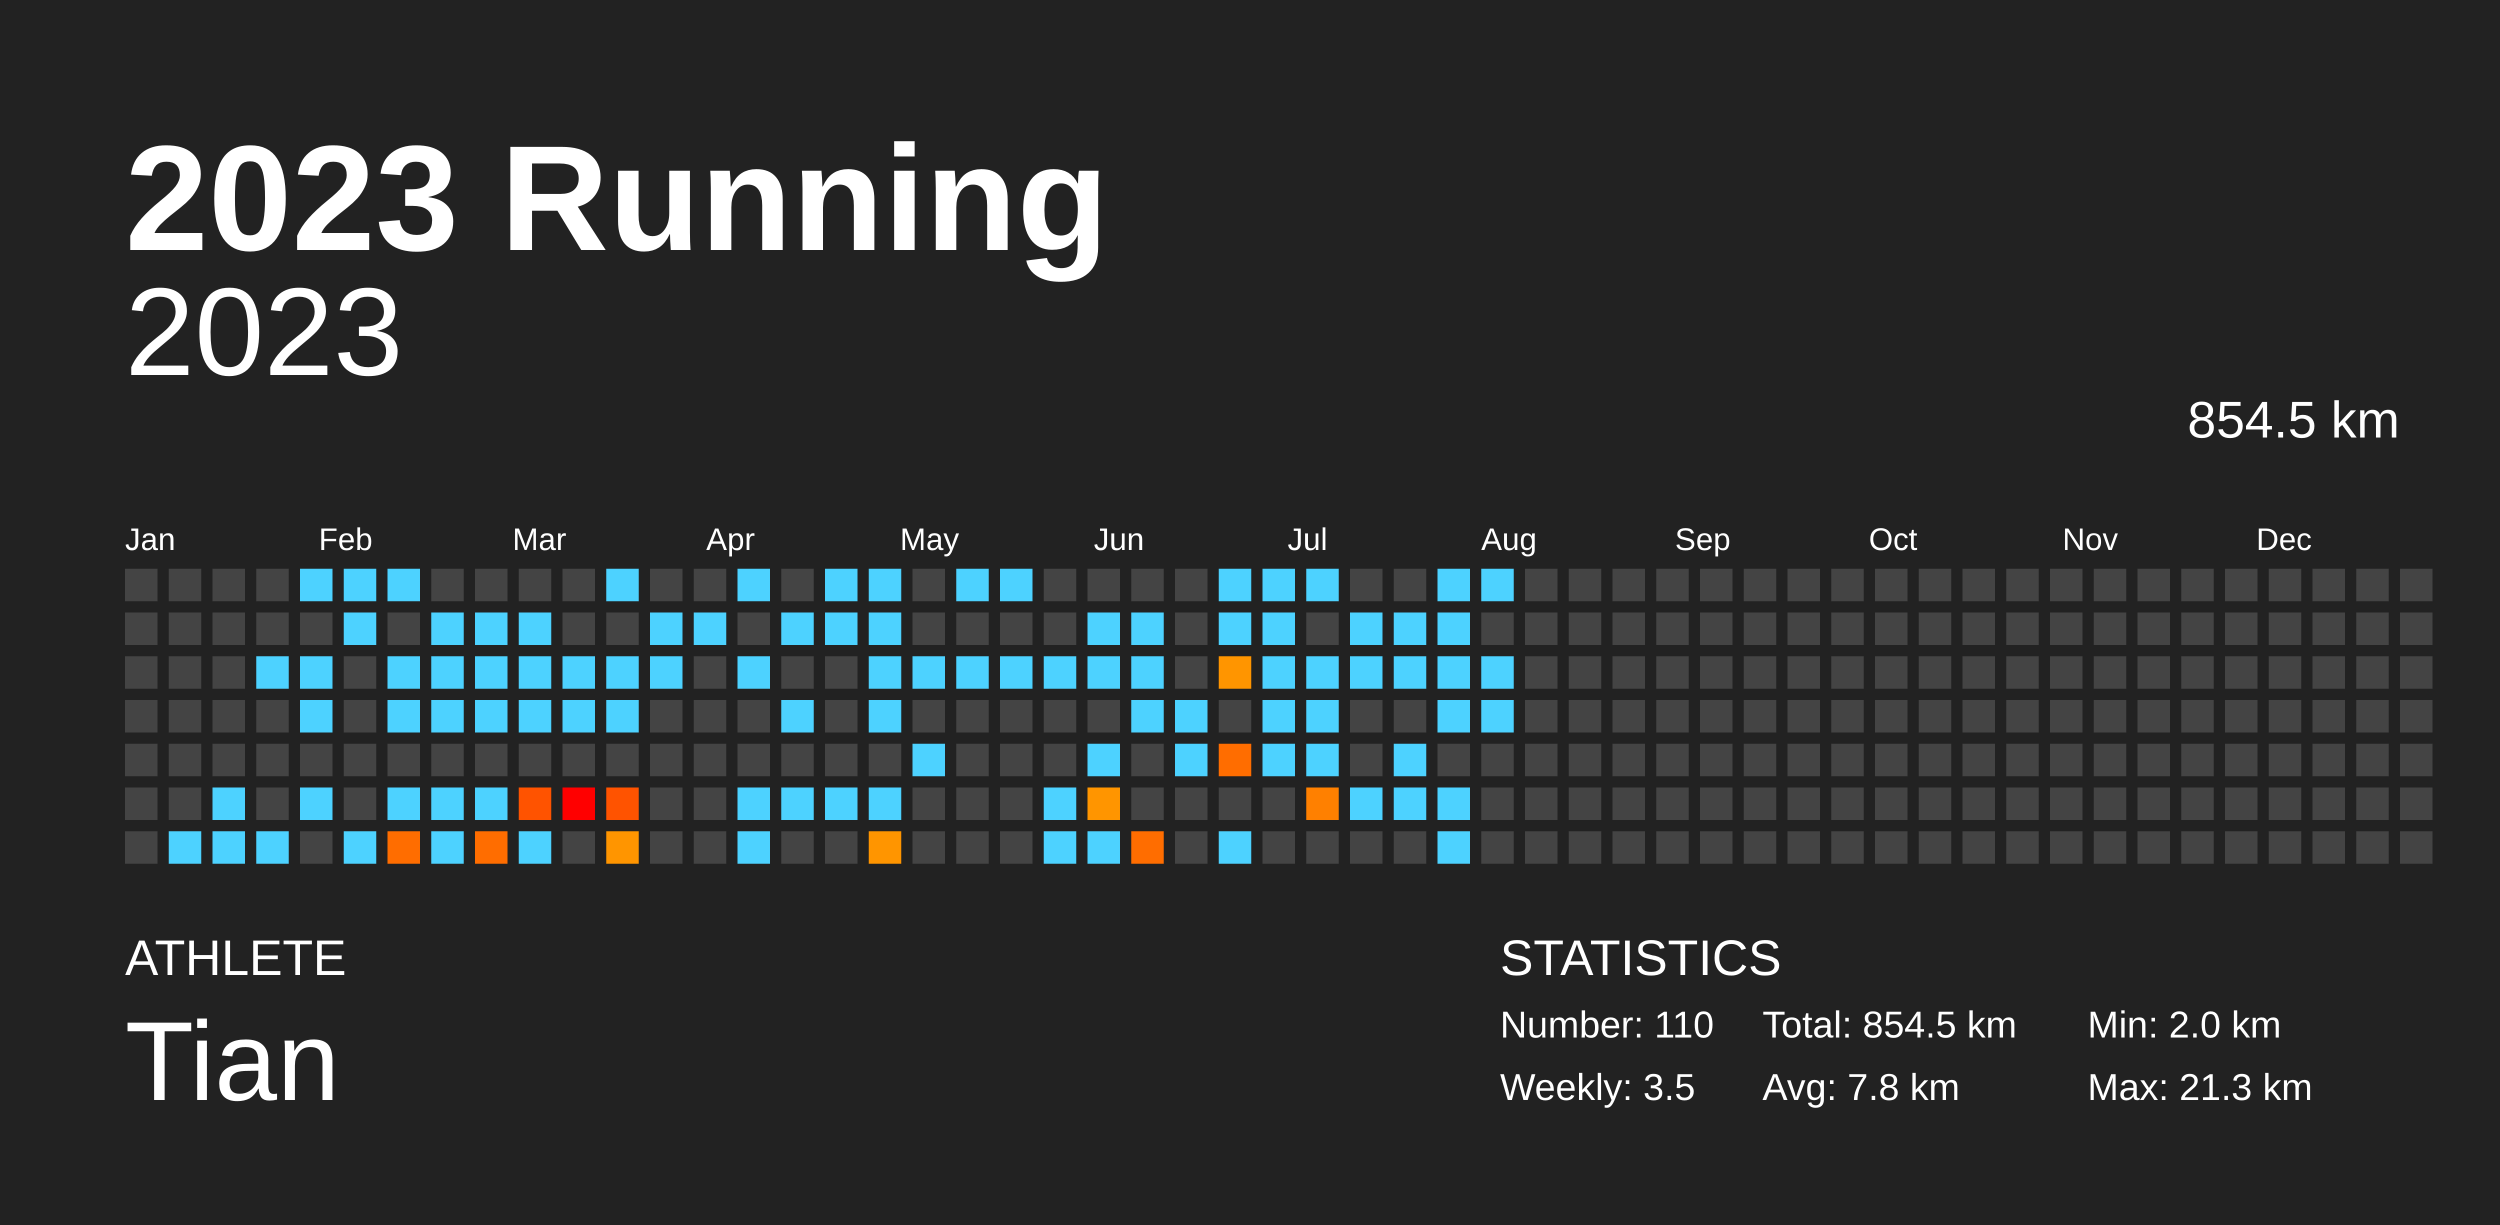
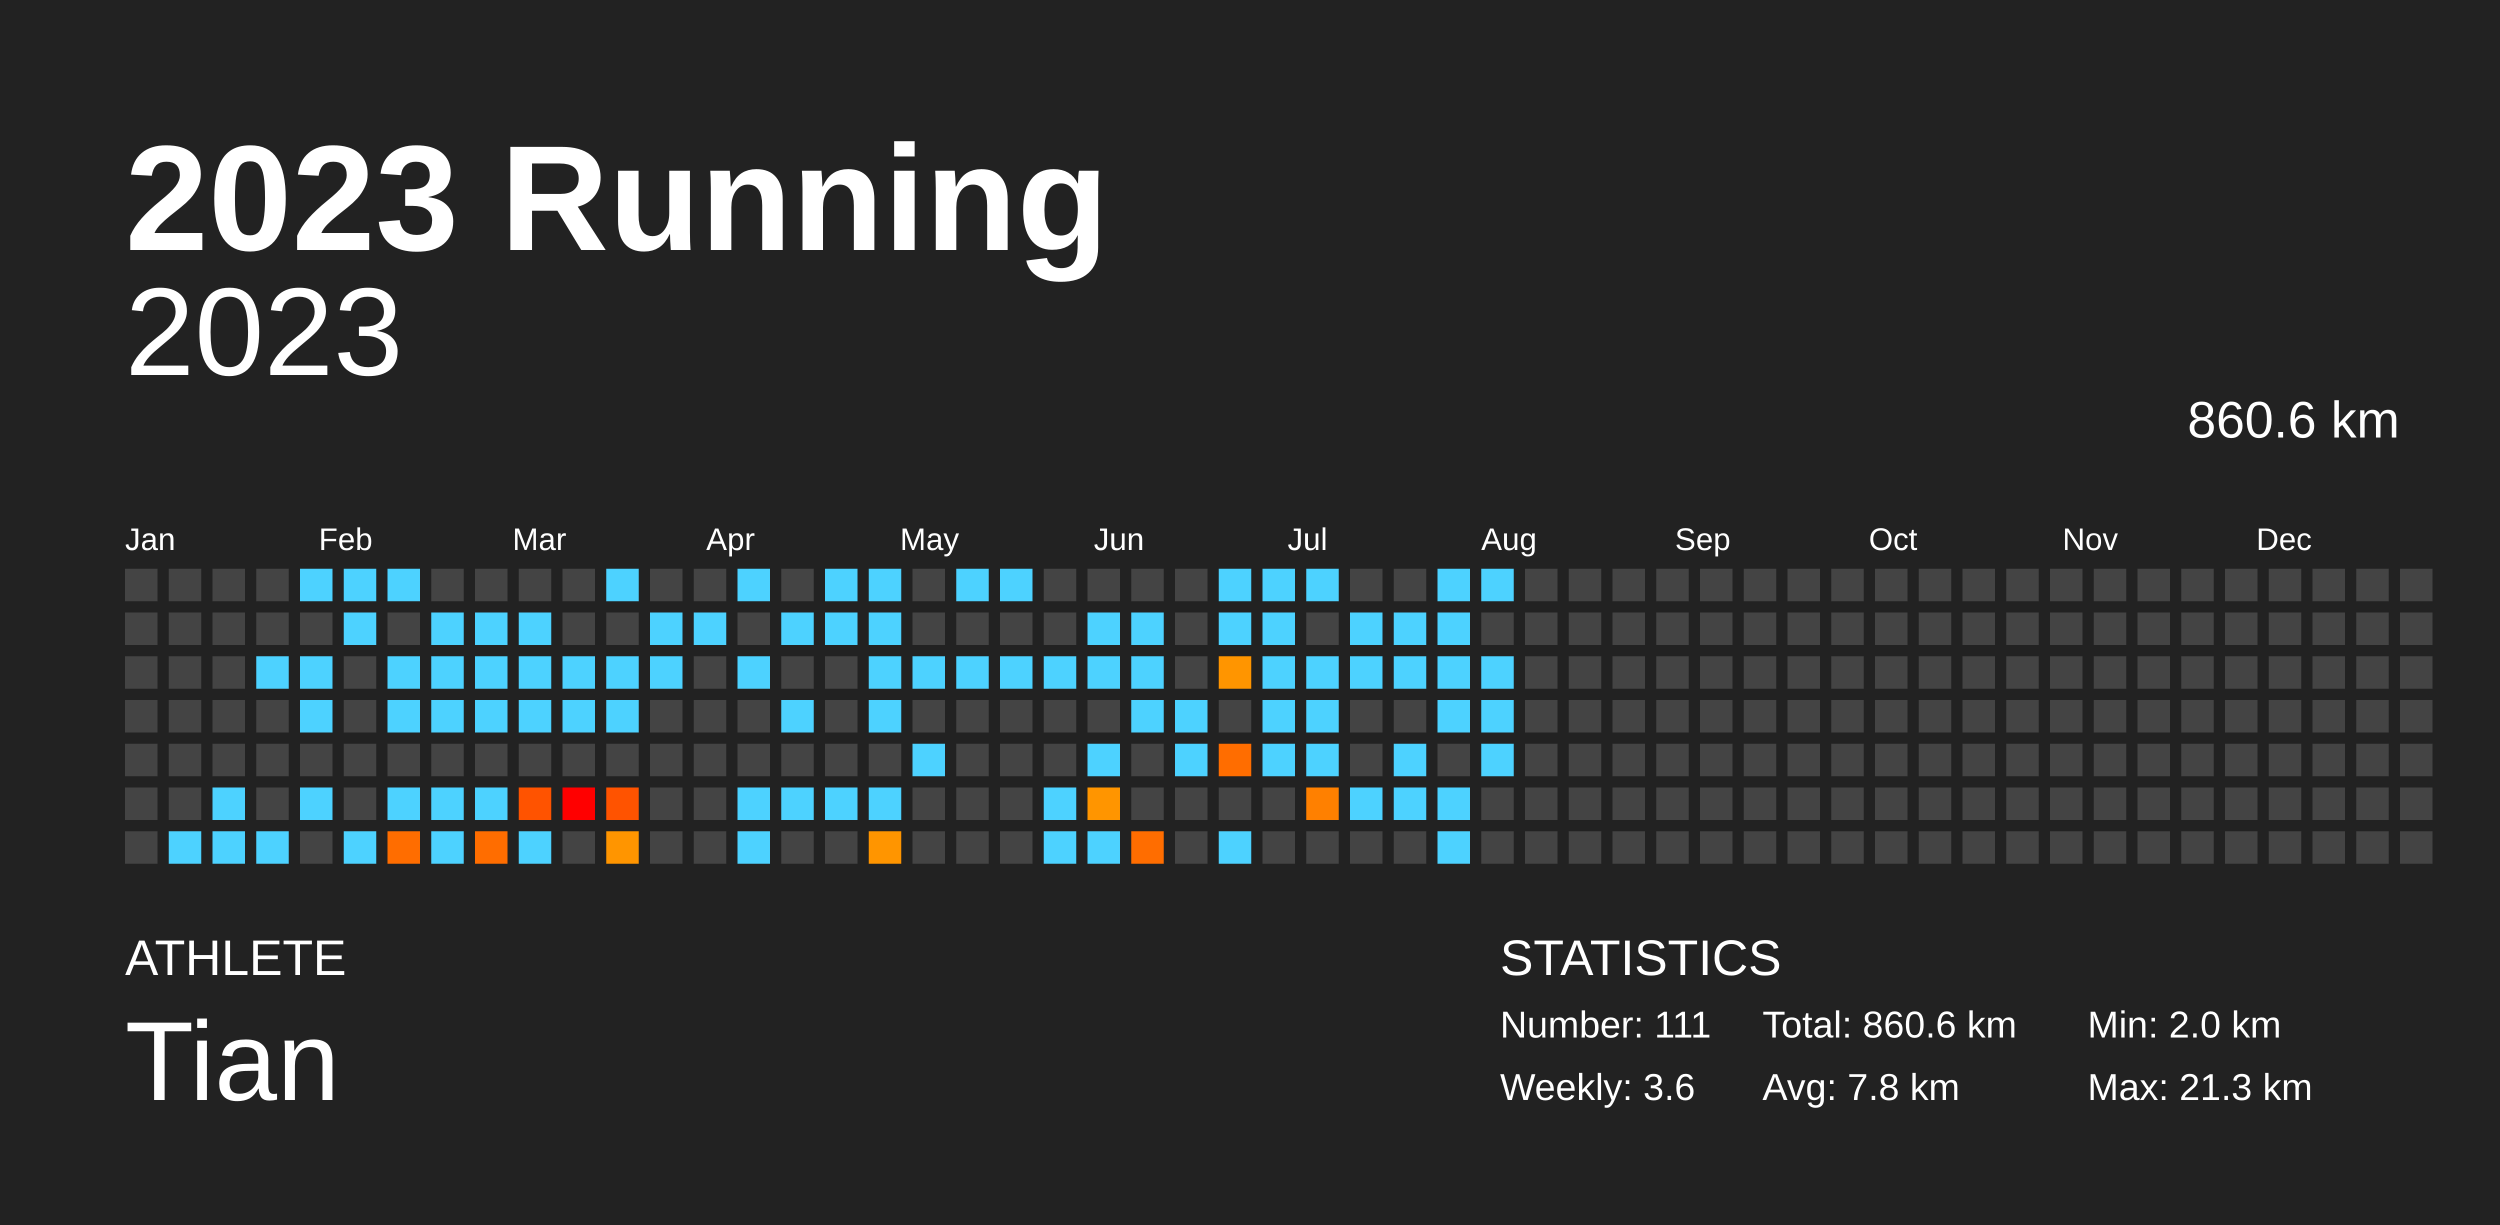
<svg xmlns="http://www.w3.org/2000/svg" baseProfile="full" height="98mm" version="1.1" viewBox="0,0,200,98" width="200mm">
  <defs />
  <rect fill="#222222" height="98" width="200" x="0" y="0" />
  <text fill="#FFFFFF" style="font-size:12px; font-family:Arial; font-weight:bold;" x="10" y="20">2023 Running</text>
  <text fill="#FFFFFF" style="font-size:4px; font-family:Arial" x="10" y="78">ATHLETE</text>
  <text fill="#FFFFFF" style="font-size:9px; font-family:Arial" x="10" y="88">Tian</text>
  <text fill="#FFFFFF" style="font-size:4px; font-family:Arial" x="120" y="78">STATISTICS</text>
-   <text fill="#FFFFFF" style="font-size:3px; font-family:Arial" x="120" y="83">Number: 110</text>
-   <text fill="#FFFFFF" style="font-size:3px; font-family:Arial" x="120" y="88">Weekly: 3.5</text>
-   <text fill="#FFFFFF" style="font-size:3px; font-family:Arial" x="141" y="83">Total: 854.5 km</text>
+   <text fill="#FFFFFF" style="font-size:3px; font-family:Arial" x="120" y="83">Number: 111</text>
+   <text fill="#FFFFFF" style="font-size:3px; font-family:Arial" x="120" y="88">Weekly: 3.6</text>
+   <text fill="#FFFFFF" style="font-size:3px; font-family:Arial" x="141" y="83">Total: 860.6 km</text>
  <text fill="#FFFFFF" style="font-size:3px; font-family:Arial" x="141" y="88">Avg: 7.8 km</text>
  <text fill="#FFFFFF" style="font-size:3px; font-family:Arial" x="167" y="83">Min: 2.0 km</text>
  <text fill="#FFFFFF" style="font-size:3px; font-family:Arial" x="167" y="88">Max: 21.3 km</text>
  <text alignment-baseline="hanging" fill="#FFFFFF" style="font-size:10.0px; font-family:Arial;" x="10" y="30">2023</text>
-   <text alignment-baseline="hanging" fill="#FFFFFF" style="font-size:4.125px; font-family:Arial;" x="175" y="35">854.5 km</text>
+   <text alignment-baseline="hanging" fill="#FFFFFF" style="font-size:4.125px; font-family:Arial;" x="175" y="35">860.6 km</text>
  <text fill="#FFFFFF" style="font-size:2.5px; font-family:Arial" x="10.0" y="44">Jan</text>
  <text fill="#FFFFFF" style="font-size:2.5px; font-family:Arial" x="25.5" y="44">Feb</text>
  <text fill="#FFFFFF" style="font-size:2.5px; font-family:Arial" x="41.0" y="44">Mar</text>
  <text fill="#FFFFFF" style="font-size:2.5px; font-family:Arial" x="56.5" y="44">Apr</text>
  <text fill="#FFFFFF" style="font-size:2.5px; font-family:Arial" x="72.0" y="44">May</text>
  <text fill="#FFFFFF" style="font-size:2.5px; font-family:Arial" x="87.5" y="44">Jun</text>
  <text fill="#FFFFFF" style="font-size:2.5px; font-family:Arial" x="103.0" y="44">Jul</text>
  <text fill="#FFFFFF" style="font-size:2.5px; font-family:Arial" x="118.5" y="44">Aug</text>
  <text fill="#FFFFFF" style="font-size:2.5px; font-family:Arial" x="134.0" y="44">Sep</text>
  <text fill="#FFFFFF" style="font-size:2.5px; font-family:Arial" x="149.5" y="44">Oct</text>
  <text fill="#FFFFFF" style="font-size:2.5px; font-family:Arial" x="165.0" y="44">Nov</text>
  <text fill="#FFFFFF" style="font-size:2.5px; font-family:Arial" x="180.5" y="44">Dec</text>
  <rect fill="#444444" height="2.6" width="2.6" x="10.0" y="45.5" />
  <rect fill="#444444" height="2.6" width="2.6" x="10.0" y="49.0" />
  <rect fill="#444444" height="2.6" width="2.6" x="10.0" y="52.5" />
  <rect fill="#444444" height="2.6" width="2.6" x="10.0" y="56.0" />
  <rect fill="#444444" height="2.6" width="2.6" x="10.0" y="59.5" />
  <rect fill="#444444" height="2.6" width="2.6" x="10.0" y="63.0" />
  <rect fill="#444444" height="2.6" width="2.6" x="10.0" y="66.5" />
  <rect fill="#444444" height="2.6" width="2.6" x="13.5" y="45.5" />
  <rect fill="#444444" height="2.6" width="2.6" x="13.5" y="49.0" />
  <rect fill="#444444" height="2.6" width="2.6" x="13.5" y="52.5" />
  <rect fill="#444444" height="2.6" width="2.6" x="13.5" y="56.0" />
  <rect fill="#444444" height="2.6" width="2.6" x="13.5" y="59.5" />
  <rect fill="#444444" height="2.6" width="2.6" x="13.5" y="63.0" />
  <rect fill="#4dd2ff" height="2.6" width="2.6" x="13.5" y="66.5" />
  <rect fill="#444444" height="2.6" width="2.6" x="17.0" y="45.5" />
  <rect fill="#444444" height="2.6" width="2.6" x="17.0" y="49.0" />
  <rect fill="#444444" height="2.6" width="2.6" x="17.0" y="52.5" />
  <rect fill="#444444" height="2.6" width="2.6" x="17.0" y="56.0" />
  <rect fill="#444444" height="2.6" width="2.6" x="17.0" y="59.5" />
  <rect fill="#4dd2ff" height="2.6" width="2.6" x="17.0" y="63.0" />
  <rect fill="#4dd2ff" height="2.6" width="2.6" x="17.0" y="66.5" />
  <rect fill="#444444" height="2.6" width="2.6" x="20.5" y="45.5" />
  <rect fill="#444444" height="2.6" width="2.6" x="20.5" y="49.0" />
  <rect fill="#4dd2ff" height="2.6" width="2.6" x="20.5" y="52.5" />
  <rect fill="#444444" height="2.6" width="2.6" x="20.5" y="56.0" />
  <rect fill="#444444" height="2.6" width="2.6" x="20.5" y="59.5" />
  <rect fill="#444444" height="2.6" width="2.6" x="20.5" y="63.0" />
  <rect fill="#4dd2ff" height="2.6" width="2.6" x="20.5" y="66.5" />
  <rect fill="#4dd2ff" height="2.6" width="2.6" x="24.0" y="45.5" />
  <rect fill="#444444" height="2.6" width="2.6" x="24.0" y="49.0" />
  <rect fill="#4dd2ff" height="2.6" width="2.6" x="24.0" y="52.5" />
  <rect fill="#4dd2ff" height="2.6" width="2.6" x="24.0" y="56.0" />
  <rect fill="#444444" height="2.6" width="2.6" x="24.0" y="59.5" />
  <rect fill="#4dd2ff" height="2.6" width="2.6" x="24.0" y="63.0" />
  <rect fill="#444444" height="2.6" width="2.6" x="24.0" y="66.5" />
  <rect fill="#4dd2ff" height="2.6" width="2.6" x="27.5" y="45.5" />
  <rect fill="#4dd2ff" height="2.6" width="2.6" x="27.5" y="49.0" />
  <rect fill="#444444" height="2.6" width="2.6" x="27.5" y="52.5" />
  <rect fill="#444444" height="2.6" width="2.6" x="27.5" y="56.0" />
  <rect fill="#444444" height="2.6" width="2.6" x="27.5" y="59.5" />
  <rect fill="#444444" height="2.6" width="2.6" x="27.5" y="63.0" />
  <rect fill="#4dd2ff" height="2.6" width="2.6" x="27.5" y="66.5" />
  <rect fill="#4dd2ff" height="2.6" width="2.6" x="31.0" y="45.5" />
  <rect fill="#444444" height="2.6" width="2.6" x="31.0" y="49.0" />
  <rect fill="#4dd2ff" height="2.6" width="2.6" x="31.0" y="52.5" />
  <rect fill="#4dd2ff" height="2.6" width="2.6" x="31.0" y="56.0" />
  <rect fill="#444444" height="2.6" width="2.6" x="31.0" y="59.5" />
  <rect fill="#4dd2ff" height="2.6" width="2.6" x="31.0" y="63.0" />
  <rect fill="#ff6d00" height="2.6" width="2.6" x="31.0" y="66.5" />
  <rect fill="#444444" height="2.6" width="2.6" x="34.5" y="45.5" />
  <rect fill="#4dd2ff" height="2.6" width="2.6" x="34.5" y="49.0" />
  <rect fill="#4dd2ff" height="2.6" width="2.6" x="34.5" y="52.5" />
  <rect fill="#4dd2ff" height="2.6" width="2.6" x="34.5" y="56.0" />
  <rect fill="#444444" height="2.6" width="2.6" x="34.5" y="59.5" />
  <rect fill="#4dd2ff" height="2.6" width="2.6" x="34.5" y="63.0" />
  <rect fill="#4dd2ff" height="2.6" width="2.6" x="34.5" y="66.5" />
  <rect fill="#444444" height="2.6" width="2.6" x="38.0" y="45.5" />
  <rect fill="#4dd2ff" height="2.6" width="2.6" x="38.0" y="49.0" />
  <rect fill="#4dd2ff" height="2.6" width="2.6" x="38.0" y="52.5" />
  <rect fill="#4dd2ff" height="2.6" width="2.6" x="38.0" y="56.0" />
  <rect fill="#444444" height="2.6" width="2.6" x="38.0" y="59.5" />
  <rect fill="#4dd2ff" height="2.6" width="2.6" x="38.0" y="63.0" />
  <rect fill="#ff6d00" height="2.6" width="2.6" x="38.0" y="66.5" />
  <rect fill="#444444" height="2.6" width="2.6" x="41.5" y="45.5" />
  <rect fill="#4dd2ff" height="2.6" width="2.6" x="41.5" y="49.0" />
  <rect fill="#4dd2ff" height="2.6" width="2.6" x="41.5" y="52.5" />
  <rect fill="#4dd2ff" height="2.6" width="2.6" x="41.5" y="56.0" />
  <rect fill="#444444" height="2.6" width="2.6" x="41.5" y="59.5" />
  <rect fill="#ff5300" height="2.6" width="2.6" x="41.5" y="63.0" />
  <rect fill="#4dd2ff" height="2.6" width="2.6" x="41.5" y="66.5" />
  <rect fill="#444444" height="2.6" width="2.6" x="45.0" y="45.5" />
  <rect fill="#444444" height="2.6" width="2.6" x="45.0" y="49.0" />
  <rect fill="#4dd2ff" height="2.6" width="2.6" x="45.0" y="52.5" />
  <rect fill="#4dd2ff" height="2.6" width="2.6" x="45.0" y="56.0" />
  <rect fill="#444444" height="2.6" width="2.6" x="45.0" y="59.5" />
  <rect fill="red" height="2.6" width="2.6" x="45.0" y="63.0" />
  <rect fill="#444444" height="2.6" width="2.6" x="45.0" y="66.5" />
  <rect fill="#4dd2ff" height="2.6" width="2.6" x="48.5" y="45.5" />
  <rect fill="#444444" height="2.6" width="2.6" x="48.5" y="49.0" />
  <rect fill="#4dd2ff" height="2.6" width="2.6" x="48.5" y="52.5" />
  <rect fill="#4dd2ff" height="2.6" width="2.6" x="48.5" y="56.0" />
  <rect fill="#444444" height="2.6" width="2.6" x="48.5" y="59.5" />
  <rect fill="#ff5300" height="2.6" width="2.6" x="48.5" y="63.0" />
  <rect fill="#ff9500" height="2.6" width="2.6" x="48.5" y="66.5" />
  <rect fill="#444444" height="2.6" width="2.6" x="52.0" y="45.5" />
  <rect fill="#4dd2ff" height="2.6" width="2.6" x="52.0" y="49.0" />
  <rect fill="#4dd2ff" height="2.6" width="2.6" x="52.0" y="52.5" />
  <rect fill="#444444" height="2.6" width="2.6" x="52.0" y="56.0" />
  <rect fill="#444444" height="2.6" width="2.6" x="52.0" y="59.5" />
  <rect fill="#444444" height="2.6" width="2.6" x="52.0" y="63.0" />
  <rect fill="#444444" height="2.6" width="2.6" x="52.0" y="66.5" />
  <rect fill="#444444" height="2.6" width="2.6" x="55.5" y="45.5" />
  <rect fill="#4dd2ff" height="2.6" width="2.6" x="55.5" y="49.0" />
  <rect fill="#444444" height="2.6" width="2.6" x="55.5" y="52.5" />
  <rect fill="#444444" height="2.6" width="2.6" x="55.5" y="56.0" />
  <rect fill="#444444" height="2.6" width="2.6" x="55.5" y="59.5" />
  <rect fill="#444444" height="2.6" width="2.6" x="55.5" y="63.0" />
  <rect fill="#444444" height="2.6" width="2.6" x="55.5" y="66.5" />
  <rect fill="#4dd2ff" height="2.6" width="2.6" x="59.0" y="45.5" />
  <rect fill="#444444" height="2.6" width="2.6" x="59.0" y="49.0" />
  <rect fill="#4dd2ff" height="2.6" width="2.6" x="59.0" y="52.5" />
  <rect fill="#444444" height="2.6" width="2.6" x="59.0" y="56.0" />
  <rect fill="#444444" height="2.6" width="2.6" x="59.0" y="59.5" />
  <rect fill="#4dd2ff" height="2.6" width="2.6" x="59.0" y="63.0" />
  <rect fill="#4dd2ff" height="2.6" width="2.6" x="59.0" y="66.5" />
  <rect fill="#444444" height="2.6" width="2.6" x="62.5" y="45.5" />
  <rect fill="#4dd2ff" height="2.6" width="2.6" x="62.5" y="49.0" />
  <rect fill="#444444" height="2.6" width="2.6" x="62.5" y="52.5" />
  <rect fill="#4dd2ff" height="2.6" width="2.6" x="62.5" y="56.0" />
  <rect fill="#444444" height="2.6" width="2.6" x="62.5" y="59.5" />
  <rect fill="#4dd2ff" height="2.6" width="2.6" x="62.5" y="63.0" />
  <rect fill="#444444" height="2.6" width="2.6" x="62.5" y="66.5" />
  <rect fill="#4dd2ff" height="2.6" width="2.6" x="66.0" y="45.5" />
  <rect fill="#4dd2ff" height="2.6" width="2.6" x="66.0" y="49.0" />
  <rect fill="#444444" height="2.6" width="2.6" x="66.0" y="52.5" />
  <rect fill="#444444" height="2.6" width="2.6" x="66.0" y="56.0" />
  <rect fill="#444444" height="2.6" width="2.6" x="66.0" y="59.5" />
  <rect fill="#4dd2ff" height="2.6" width="2.6" x="66.0" y="63.0" />
  <rect fill="#444444" height="2.6" width="2.6" x="66.0" y="66.5" />
  <rect fill="#4dd2ff" height="2.6" width="2.6" x="69.5" y="45.5" />
  <rect fill="#4dd2ff" height="2.6" width="2.6" x="69.5" y="49.0" />
  <rect fill="#4dd2ff" height="2.6" width="2.6" x="69.5" y="52.5" />
  <rect fill="#4dd2ff" height="2.6" width="2.6" x="69.5" y="56.0" />
  <rect fill="#444444" height="2.6" width="2.6" x="69.5" y="59.5" />
  <rect fill="#4dd2ff" height="2.6" width="2.6" x="69.5" y="63.0" />
  <rect fill="#ff9500" height="2.6" width="2.6" x="69.5" y="66.5" />
  <rect fill="#444444" height="2.6" width="2.6" x="73.0" y="45.5" />
  <rect fill="#444444" height="2.6" width="2.6" x="73.0" y="49.0" />
  <rect fill="#4dd2ff" height="2.6" width="2.6" x="73.0" y="52.5" />
  <rect fill="#444444" height="2.6" width="2.6" x="73.0" y="56.0" />
  <rect fill="#4dd2ff" height="2.6" width="2.6" x="73.0" y="59.5" />
  <rect fill="#444444" height="2.6" width="2.6" x="73.0" y="63.0" />
  <rect fill="#444444" height="2.6" width="2.6" x="73.0" y="66.5" />
  <rect fill="#4dd2ff" height="2.6" width="2.6" x="76.5" y="45.5" />
  <rect fill="#444444" height="2.6" width="2.6" x="76.5" y="49.0" />
  <rect fill="#4dd2ff" height="2.6" width="2.6" x="76.5" y="52.5" />
  <rect fill="#444444" height="2.6" width="2.6" x="76.5" y="56.0" />
  <rect fill="#444444" height="2.6" width="2.6" x="76.5" y="59.5" />
  <rect fill="#444444" height="2.6" width="2.6" x="76.5" y="63.0" />
  <rect fill="#444444" height="2.6" width="2.6" x="76.5" y="66.5" />
  <rect fill="#4dd2ff" height="2.6" width="2.6" x="80.0" y="45.5" />
  <rect fill="#444444" height="2.6" width="2.6" x="80.0" y="49.0" />
  <rect fill="#4dd2ff" height="2.6" width="2.6" x="80.0" y="52.5" />
  <rect fill="#444444" height="2.6" width="2.6" x="80.0" y="56.0" />
  <rect fill="#444444" height="2.6" width="2.6" x="80.0" y="59.5" />
  <rect fill="#444444" height="2.6" width="2.6" x="80.0" y="63.0" />
  <rect fill="#444444" height="2.6" width="2.6" x="80.0" y="66.5" />
  <rect fill="#444444" height="2.6" width="2.6" x="83.5" y="45.5" />
  <rect fill="#444444" height="2.6" width="2.6" x="83.5" y="49.0" />
  <rect fill="#4dd2ff" height="2.6" width="2.6" x="83.5" y="52.5" />
  <rect fill="#444444" height="2.6" width="2.6" x="83.5" y="56.0" />
  <rect fill="#444444" height="2.6" width="2.6" x="83.5" y="59.5" />
  <rect fill="#4dd2ff" height="2.6" width="2.6" x="83.5" y="63.0" />
  <rect fill="#4dd2ff" height="2.6" width="2.6" x="83.5" y="66.5" />
  <rect fill="#444444" height="2.6" width="2.6" x="87.0" y="45.5" />
  <rect fill="#4dd2ff" height="2.6" width="2.6" x="87.0" y="49.0" />
  <rect fill="#4dd2ff" height="2.6" width="2.6" x="87.0" y="52.5" />
  <rect fill="#444444" height="2.6" width="2.6" x="87.0" y="56.0" />
  <rect fill="#4dd2ff" height="2.6" width="2.6" x="87.0" y="59.5" />
  <rect fill="#ff9500" height="2.6" width="2.6" x="87.0" y="63.0" />
  <rect fill="#4dd2ff" height="2.6" width="2.6" x="87.0" y="66.5" />
  <rect fill="#444444" height="2.6" width="2.6" x="90.5" y="45.5" />
  <rect fill="#4dd2ff" height="2.6" width="2.6" x="90.5" y="49.0" />
  <rect fill="#4dd2ff" height="2.6" width="2.6" x="90.5" y="52.5" />
  <rect fill="#4dd2ff" height="2.6" width="2.6" x="90.5" y="56.0" />
  <rect fill="#444444" height="2.6" width="2.6" x="90.5" y="59.5" />
  <rect fill="#444444" height="2.6" width="2.6" x="90.5" y="63.0" />
  <rect fill="#ff6d00" height="2.6" width="2.6" x="90.5" y="66.5" />
  <rect fill="#444444" height="2.6" width="2.6" x="94.0" y="45.5" />
  <rect fill="#444444" height="2.6" width="2.6" x="94.0" y="49.0" />
  <rect fill="#444444" height="2.6" width="2.6" x="94.0" y="52.5" />
  <rect fill="#4dd2ff" height="2.6" width="2.6" x="94.0" y="56.0" />
  <rect fill="#4dd2ff" height="2.6" width="2.6" x="94.0" y="59.5" />
  <rect fill="#444444" height="2.6" width="2.6" x="94.0" y="63.0" />
  <rect fill="#444444" height="2.6" width="2.6" x="94.0" y="66.5" />
  <rect fill="#4dd2ff" height="2.6" width="2.6" x="97.5" y="45.5" />
  <rect fill="#4dd2ff" height="2.6" width="2.6" x="97.5" y="49.0" />
  <rect fill="#ff9500" height="2.6" width="2.6" x="97.5" y="52.5" />
  <rect fill="#444444" height="2.6" width="2.6" x="97.5" y="56.0" />
  <rect fill="#ff6d00" height="2.6" width="2.6" x="97.5" y="59.5" />
  <rect fill="#444444" height="2.6" width="2.6" x="97.5" y="63.0" />
  <rect fill="#4dd2ff" height="2.6" width="2.6" x="97.5" y="66.5" />
  <rect fill="#4dd2ff" height="2.6" width="2.6" x="101.0" y="45.5" />
  <rect fill="#4dd2ff" height="2.6" width="2.6" x="101.0" y="49.0" />
  <rect fill="#4dd2ff" height="2.6" width="2.6" x="101.0" y="52.5" />
  <rect fill="#4dd2ff" height="2.6" width="2.6" x="101.0" y="56.0" />
  <rect fill="#4dd2ff" height="2.6" width="2.6" x="101.0" y="59.5" />
  <rect fill="#444444" height="2.6" width="2.6" x="101.0" y="63.0" />
  <rect fill="#444444" height="2.6" width="2.6" x="101.0" y="66.5" />
  <rect fill="#4dd2ff" height="2.6" width="2.6" x="104.5" y="45.5" />
  <rect fill="#444444" height="2.6" width="2.6" x="104.5" y="49.0" />
  <rect fill="#4dd2ff" height="2.6" width="2.6" x="104.5" y="52.5" />
  <rect fill="#4dd2ff" height="2.6" width="2.6" x="104.5" y="56.0" />
  <rect fill="#4dd2ff" height="2.6" width="2.6" x="104.5" y="59.5" />
  <rect fill="#ff8000" height="2.6" width="2.6" x="104.5" y="63.0" />
  <rect fill="#444444" height="2.6" width="2.6" x="104.5" y="66.5" />
  <rect fill="#444444" height="2.6" width="2.6" x="108.0" y="45.5" />
  <rect fill="#4dd2ff" height="2.6" width="2.6" x="108.0" y="49.0" />
  <rect fill="#4dd2ff" height="2.6" width="2.6" x="108.0" y="52.5" />
  <rect fill="#444444" height="2.6" width="2.6" x="108.0" y="56.0" />
  <rect fill="#444444" height="2.6" width="2.6" x="108.0" y="59.5" />
  <rect fill="#4dd2ff" height="2.6" width="2.6" x="108.0" y="63.0" />
  <rect fill="#444444" height="2.6" width="2.6" x="108.0" y="66.5" />
  <rect fill="#444444" height="2.6" width="2.6" x="111.5" y="45.5" />
  <rect fill="#4dd2ff" height="2.6" width="2.6" x="111.5" y="49.0" />
  <rect fill="#4dd2ff" height="2.6" width="2.6" x="111.5" y="52.5" />
  <rect fill="#444444" height="2.6" width="2.6" x="111.5" y="56.0" />
  <rect fill="#4dd2ff" height="2.6" width="2.6" x="111.5" y="59.5" />
  <rect fill="#4dd2ff" height="2.6" width="2.6" x="111.5" y="63.0" />
  <rect fill="#444444" height="2.6" width="2.6" x="111.5" y="66.5" />
  <rect fill="#4dd2ff" height="2.6" width="2.6" x="115.0" y="45.5" />
  <rect fill="#4dd2ff" height="2.6" width="2.6" x="115.0" y="49.0" />
  <rect fill="#4dd2ff" height="2.6" width="2.6" x="115.0" y="52.5" />
  <rect fill="#4dd2ff" height="2.6" width="2.6" x="115.0" y="56.0" />
  <rect fill="#444444" height="2.6" width="2.6" x="115.0" y="59.5" />
  <rect fill="#4dd2ff" height="2.6" width="2.6" x="115.0" y="63.0" />
  <rect fill="#4dd2ff" height="2.6" width="2.6" x="115.0" y="66.5" />
  <rect fill="#4dd2ff" height="2.6" width="2.6" x="118.5" y="45.5" />
  <rect fill="#444444" height="2.6" width="2.6" x="118.5" y="49.0" />
  <rect fill="#4dd2ff" height="2.6" width="2.6" x="118.5" y="52.5" />
  <rect fill="#4dd2ff" height="2.6" width="2.6" x="118.5" y="56.0" />
-   <rect fill="#444444" height="2.6" width="2.6" x="118.5" y="59.5" />
+   <rect fill="#4dd2ff" height="2.6" width="2.6" x="118.5" y="59.5" />
  <rect fill="#444444" height="2.6" width="2.6" x="118.5" y="63.0" />
  <rect fill="#444444" height="2.6" width="2.6" x="118.5" y="66.5" />
  <rect fill="#444444" height="2.6" width="2.6" x="122.0" y="45.5" />
  <rect fill="#444444" height="2.6" width="2.6" x="122.0" y="49.0" />
  <rect fill="#444444" height="2.6" width="2.6" x="122.0" y="52.5" />
  <rect fill="#444444" height="2.6" width="2.6" x="122.0" y="56.0" />
  <rect fill="#444444" height="2.6" width="2.6" x="122.0" y="59.5" />
  <rect fill="#444444" height="2.6" width="2.6" x="122.0" y="63.0" />
  <rect fill="#444444" height="2.6" width="2.6" x="122.0" y="66.5" />
  <rect fill="#444444" height="2.6" width="2.6" x="125.5" y="45.5" />
  <rect fill="#444444" height="2.6" width="2.6" x="125.5" y="49.0" />
  <rect fill="#444444" height="2.6" width="2.6" x="125.5" y="52.5" />
  <rect fill="#444444" height="2.6" width="2.6" x="125.5" y="56.0" />
  <rect fill="#444444" height="2.6" width="2.6" x="125.5" y="59.5" />
  <rect fill="#444444" height="2.6" width="2.6" x="125.5" y="63.0" />
  <rect fill="#444444" height="2.6" width="2.6" x="125.5" y="66.5" />
  <rect fill="#444444" height="2.6" width="2.6" x="129.0" y="45.5" />
  <rect fill="#444444" height="2.6" width="2.6" x="129.0" y="49.0" />
  <rect fill="#444444" height="2.6" width="2.6" x="129.0" y="52.5" />
  <rect fill="#444444" height="2.6" width="2.6" x="129.0" y="56.0" />
  <rect fill="#444444" height="2.6" width="2.6" x="129.0" y="59.5" />
  <rect fill="#444444" height="2.6" width="2.6" x="129.0" y="63.0" />
  <rect fill="#444444" height="2.6" width="2.6" x="129.0" y="66.5" />
  <rect fill="#444444" height="2.6" width="2.6" x="132.5" y="45.5" />
  <rect fill="#444444" height="2.6" width="2.6" x="132.5" y="49.0" />
  <rect fill="#444444" height="2.6" width="2.6" x="132.5" y="52.5" />
  <rect fill="#444444" height="2.6" width="2.6" x="132.5" y="56.0" />
  <rect fill="#444444" height="2.6" width="2.6" x="132.5" y="59.5" />
  <rect fill="#444444" height="2.6" width="2.6" x="132.5" y="63.0" />
  <rect fill="#444444" height="2.6" width="2.6" x="132.5" y="66.5" />
  <rect fill="#444444" height="2.6" width="2.6" x="136.0" y="45.5" />
  <rect fill="#444444" height="2.6" width="2.6" x="136.0" y="49.0" />
  <rect fill="#444444" height="2.6" width="2.6" x="136.0" y="52.5" />
  <rect fill="#444444" height="2.6" width="2.6" x="136.0" y="56.0" />
  <rect fill="#444444" height="2.6" width="2.6" x="136.0" y="59.5" />
  <rect fill="#444444" height="2.6" width="2.6" x="136.0" y="63.0" />
  <rect fill="#444444" height="2.6" width="2.6" x="136.0" y="66.5" />
  <rect fill="#444444" height="2.6" width="2.6" x="139.5" y="45.5" />
  <rect fill="#444444" height="2.6" width="2.6" x="139.5" y="49.0" />
  <rect fill="#444444" height="2.6" width="2.6" x="139.5" y="52.5" />
  <rect fill="#444444" height="2.6" width="2.6" x="139.5" y="56.0" />
  <rect fill="#444444" height="2.6" width="2.6" x="139.5" y="59.5" />
  <rect fill="#444444" height="2.6" width="2.6" x="139.5" y="63.0" />
  <rect fill="#444444" height="2.6" width="2.6" x="139.5" y="66.5" />
  <rect fill="#444444" height="2.6" width="2.6" x="143.0" y="45.5" />
  <rect fill="#444444" height="2.6" width="2.6" x="143.0" y="49.0" />
  <rect fill="#444444" height="2.6" width="2.6" x="143.0" y="52.5" />
  <rect fill="#444444" height="2.6" width="2.6" x="143.0" y="56.0" />
  <rect fill="#444444" height="2.6" width="2.6" x="143.0" y="59.5" />
  <rect fill="#444444" height="2.6" width="2.6" x="143.0" y="63.0" />
  <rect fill="#444444" height="2.6" width="2.6" x="143.0" y="66.5" />
  <rect fill="#444444" height="2.6" width="2.6" x="146.5" y="45.5" />
  <rect fill="#444444" height="2.6" width="2.6" x="146.5" y="49.0" />
  <rect fill="#444444" height="2.6" width="2.6" x="146.5" y="52.5" />
  <rect fill="#444444" height="2.6" width="2.6" x="146.5" y="56.0" />
  <rect fill="#444444" height="2.6" width="2.6" x="146.5" y="59.5" />
  <rect fill="#444444" height="2.6" width="2.6" x="146.5" y="63.0" />
  <rect fill="#444444" height="2.6" width="2.6" x="146.5" y="66.5" />
  <rect fill="#444444" height="2.6" width="2.6" x="150.0" y="45.5" />
  <rect fill="#444444" height="2.6" width="2.6" x="150.0" y="49.0" />
  <rect fill="#444444" height="2.6" width="2.6" x="150.0" y="52.5" />
  <rect fill="#444444" height="2.6" width="2.6" x="150.0" y="56.0" />
  <rect fill="#444444" height="2.6" width="2.6" x="150.0" y="59.5" />
  <rect fill="#444444" height="2.6" width="2.6" x="150.0" y="63.0" />
  <rect fill="#444444" height="2.6" width="2.6" x="150.0" y="66.5" />
  <rect fill="#444444" height="2.6" width="2.6" x="153.5" y="45.5" />
  <rect fill="#444444" height="2.6" width="2.6" x="153.5" y="49.0" />
  <rect fill="#444444" height="2.6" width="2.6" x="153.5" y="52.5" />
  <rect fill="#444444" height="2.6" width="2.6" x="153.5" y="56.0" />
  <rect fill="#444444" height="2.6" width="2.6" x="153.5" y="59.5" />
  <rect fill="#444444" height="2.6" width="2.6" x="153.5" y="63.0" />
  <rect fill="#444444" height="2.6" width="2.6" x="153.5" y="66.5" />
  <rect fill="#444444" height="2.6" width="2.6" x="157.0" y="45.5" />
  <rect fill="#444444" height="2.6" width="2.6" x="157.0" y="49.0" />
  <rect fill="#444444" height="2.6" width="2.6" x="157.0" y="52.5" />
  <rect fill="#444444" height="2.6" width="2.6" x="157.0" y="56.0" />
  <rect fill="#444444" height="2.6" width="2.6" x="157.0" y="59.5" />
  <rect fill="#444444" height="2.6" width="2.6" x="157.0" y="63.0" />
  <rect fill="#444444" height="2.6" width="2.6" x="157.0" y="66.5" />
  <rect fill="#444444" height="2.6" width="2.6" x="160.5" y="45.5" />
  <rect fill="#444444" height="2.6" width="2.6" x="160.5" y="49.0" />
  <rect fill="#444444" height="2.6" width="2.6" x="160.5" y="52.5" />
  <rect fill="#444444" height="2.6" width="2.6" x="160.5" y="56.0" />
  <rect fill="#444444" height="2.6" width="2.6" x="160.5" y="59.5" />
  <rect fill="#444444" height="2.6" width="2.6" x="160.5" y="63.0" />
  <rect fill="#444444" height="2.6" width="2.6" x="160.5" y="66.5" />
  <rect fill="#444444" height="2.6" width="2.6" x="164.0" y="45.5" />
  <rect fill="#444444" height="2.6" width="2.6" x="164.0" y="49.0" />
  <rect fill="#444444" height="2.6" width="2.6" x="164.0" y="52.5" />
  <rect fill="#444444" height="2.6" width="2.6" x="164.0" y="56.0" />
  <rect fill="#444444" height="2.6" width="2.6" x="164.0" y="59.5" />
  <rect fill="#444444" height="2.6" width="2.6" x="164.0" y="63.0" />
  <rect fill="#444444" height="2.6" width="2.6" x="164.0" y="66.5" />
  <rect fill="#444444" height="2.6" width="2.6" x="167.5" y="45.5" />
  <rect fill="#444444" height="2.6" width="2.6" x="167.5" y="49.0" />
  <rect fill="#444444" height="2.6" width="2.6" x="167.5" y="52.5" />
  <rect fill="#444444" height="2.6" width="2.6" x="167.5" y="56.0" />
  <rect fill="#444444" height="2.6" width="2.6" x="167.5" y="59.5" />
  <rect fill="#444444" height="2.6" width="2.6" x="167.5" y="63.0" />
  <rect fill="#444444" height="2.6" width="2.6" x="167.5" y="66.5" />
  <rect fill="#444444" height="2.6" width="2.6" x="171.0" y="45.5" />
  <rect fill="#444444" height="2.6" width="2.6" x="171.0" y="49.0" />
  <rect fill="#444444" height="2.6" width="2.6" x="171.0" y="52.5" />
  <rect fill="#444444" height="2.6" width="2.6" x="171.0" y="56.0" />
  <rect fill="#444444" height="2.6" width="2.6" x="171.0" y="59.5" />
  <rect fill="#444444" height="2.6" width="2.6" x="171.0" y="63.0" />
  <rect fill="#444444" height="2.6" width="2.6" x="171.0" y="66.5" />
  <rect fill="#444444" height="2.6" width="2.6" x="174.5" y="45.5" />
  <rect fill="#444444" height="2.6" width="2.6" x="174.5" y="49.0" />
  <rect fill="#444444" height="2.6" width="2.6" x="174.5" y="52.5" />
  <rect fill="#444444" height="2.6" width="2.6" x="174.5" y="56.0" />
  <rect fill="#444444" height="2.6" width="2.6" x="174.5" y="59.5" />
  <rect fill="#444444" height="2.6" width="2.6" x="174.5" y="63.0" />
  <rect fill="#444444" height="2.6" width="2.6" x="174.5" y="66.5" />
  <rect fill="#444444" height="2.6" width="2.6" x="178.0" y="45.5" />
  <rect fill="#444444" height="2.6" width="2.6" x="178.0" y="49.0" />
  <rect fill="#444444" height="2.6" width="2.6" x="178.0" y="52.5" />
  <rect fill="#444444" height="2.6" width="2.6" x="178.0" y="56.0" />
  <rect fill="#444444" height="2.6" width="2.6" x="178.0" y="59.5" />
  <rect fill="#444444" height="2.6" width="2.6" x="178.0" y="63.0" />
  <rect fill="#444444" height="2.6" width="2.6" x="178.0" y="66.5" />
  <rect fill="#444444" height="2.6" width="2.6" x="181.5" y="45.5" />
  <rect fill="#444444" height="2.6" width="2.6" x="181.5" y="49.0" />
  <rect fill="#444444" height="2.6" width="2.6" x="181.5" y="52.5" />
  <rect fill="#444444" height="2.6" width="2.6" x="181.5" y="56.0" />
  <rect fill="#444444" height="2.6" width="2.6" x="181.5" y="59.5" />
  <rect fill="#444444" height="2.6" width="2.6" x="181.5" y="63.0" />
  <rect fill="#444444" height="2.6" width="2.6" x="181.5" y="66.5" />
  <rect fill="#444444" height="2.6" width="2.6" x="185.0" y="45.5" />
  <rect fill="#444444" height="2.6" width="2.6" x="185.0" y="49.0" />
  <rect fill="#444444" height="2.6" width="2.6" x="185.0" y="52.5" />
  <rect fill="#444444" height="2.6" width="2.6" x="185.0" y="56.0" />
  <rect fill="#444444" height="2.6" width="2.6" x="185.0" y="59.5" />
  <rect fill="#444444" height="2.6" width="2.6" x="185.0" y="63.0" />
  <rect fill="#444444" height="2.6" width="2.6" x="185.0" y="66.5" />
  <rect fill="#444444" height="2.6" width="2.6" x="188.5" y="45.5" />
  <rect fill="#444444" height="2.6" width="2.6" x="188.5" y="49.0" />
  <rect fill="#444444" height="2.6" width="2.6" x="188.5" y="52.5" />
  <rect fill="#444444" height="2.6" width="2.6" x="188.5" y="56.0" />
  <rect fill="#444444" height="2.6" width="2.6" x="188.5" y="59.5" />
  <rect fill="#444444" height="2.6" width="2.6" x="188.5" y="63.0" />
  <rect fill="#444444" height="2.6" width="2.6" x="188.5" y="66.5" />
  <rect fill="#444444" height="2.6" width="2.6" x="192.0" y="45.5" />
  <rect fill="#444444" height="2.6" width="2.6" x="192.0" y="49.0" />
  <rect fill="#444444" height="2.6" width="2.6" x="192.0" y="52.5" />
  <rect fill="#444444" height="2.6" width="2.6" x="192.0" y="56.0" />
  <rect fill="#444444" height="2.6" width="2.6" x="192.0" y="59.5" />
  <rect fill="#444444" height="2.6" width="2.6" x="192.0" y="63.0" />
  <rect fill="#444444" height="2.6" width="2.6" x="192.0" y="66.5" />
</svg>
